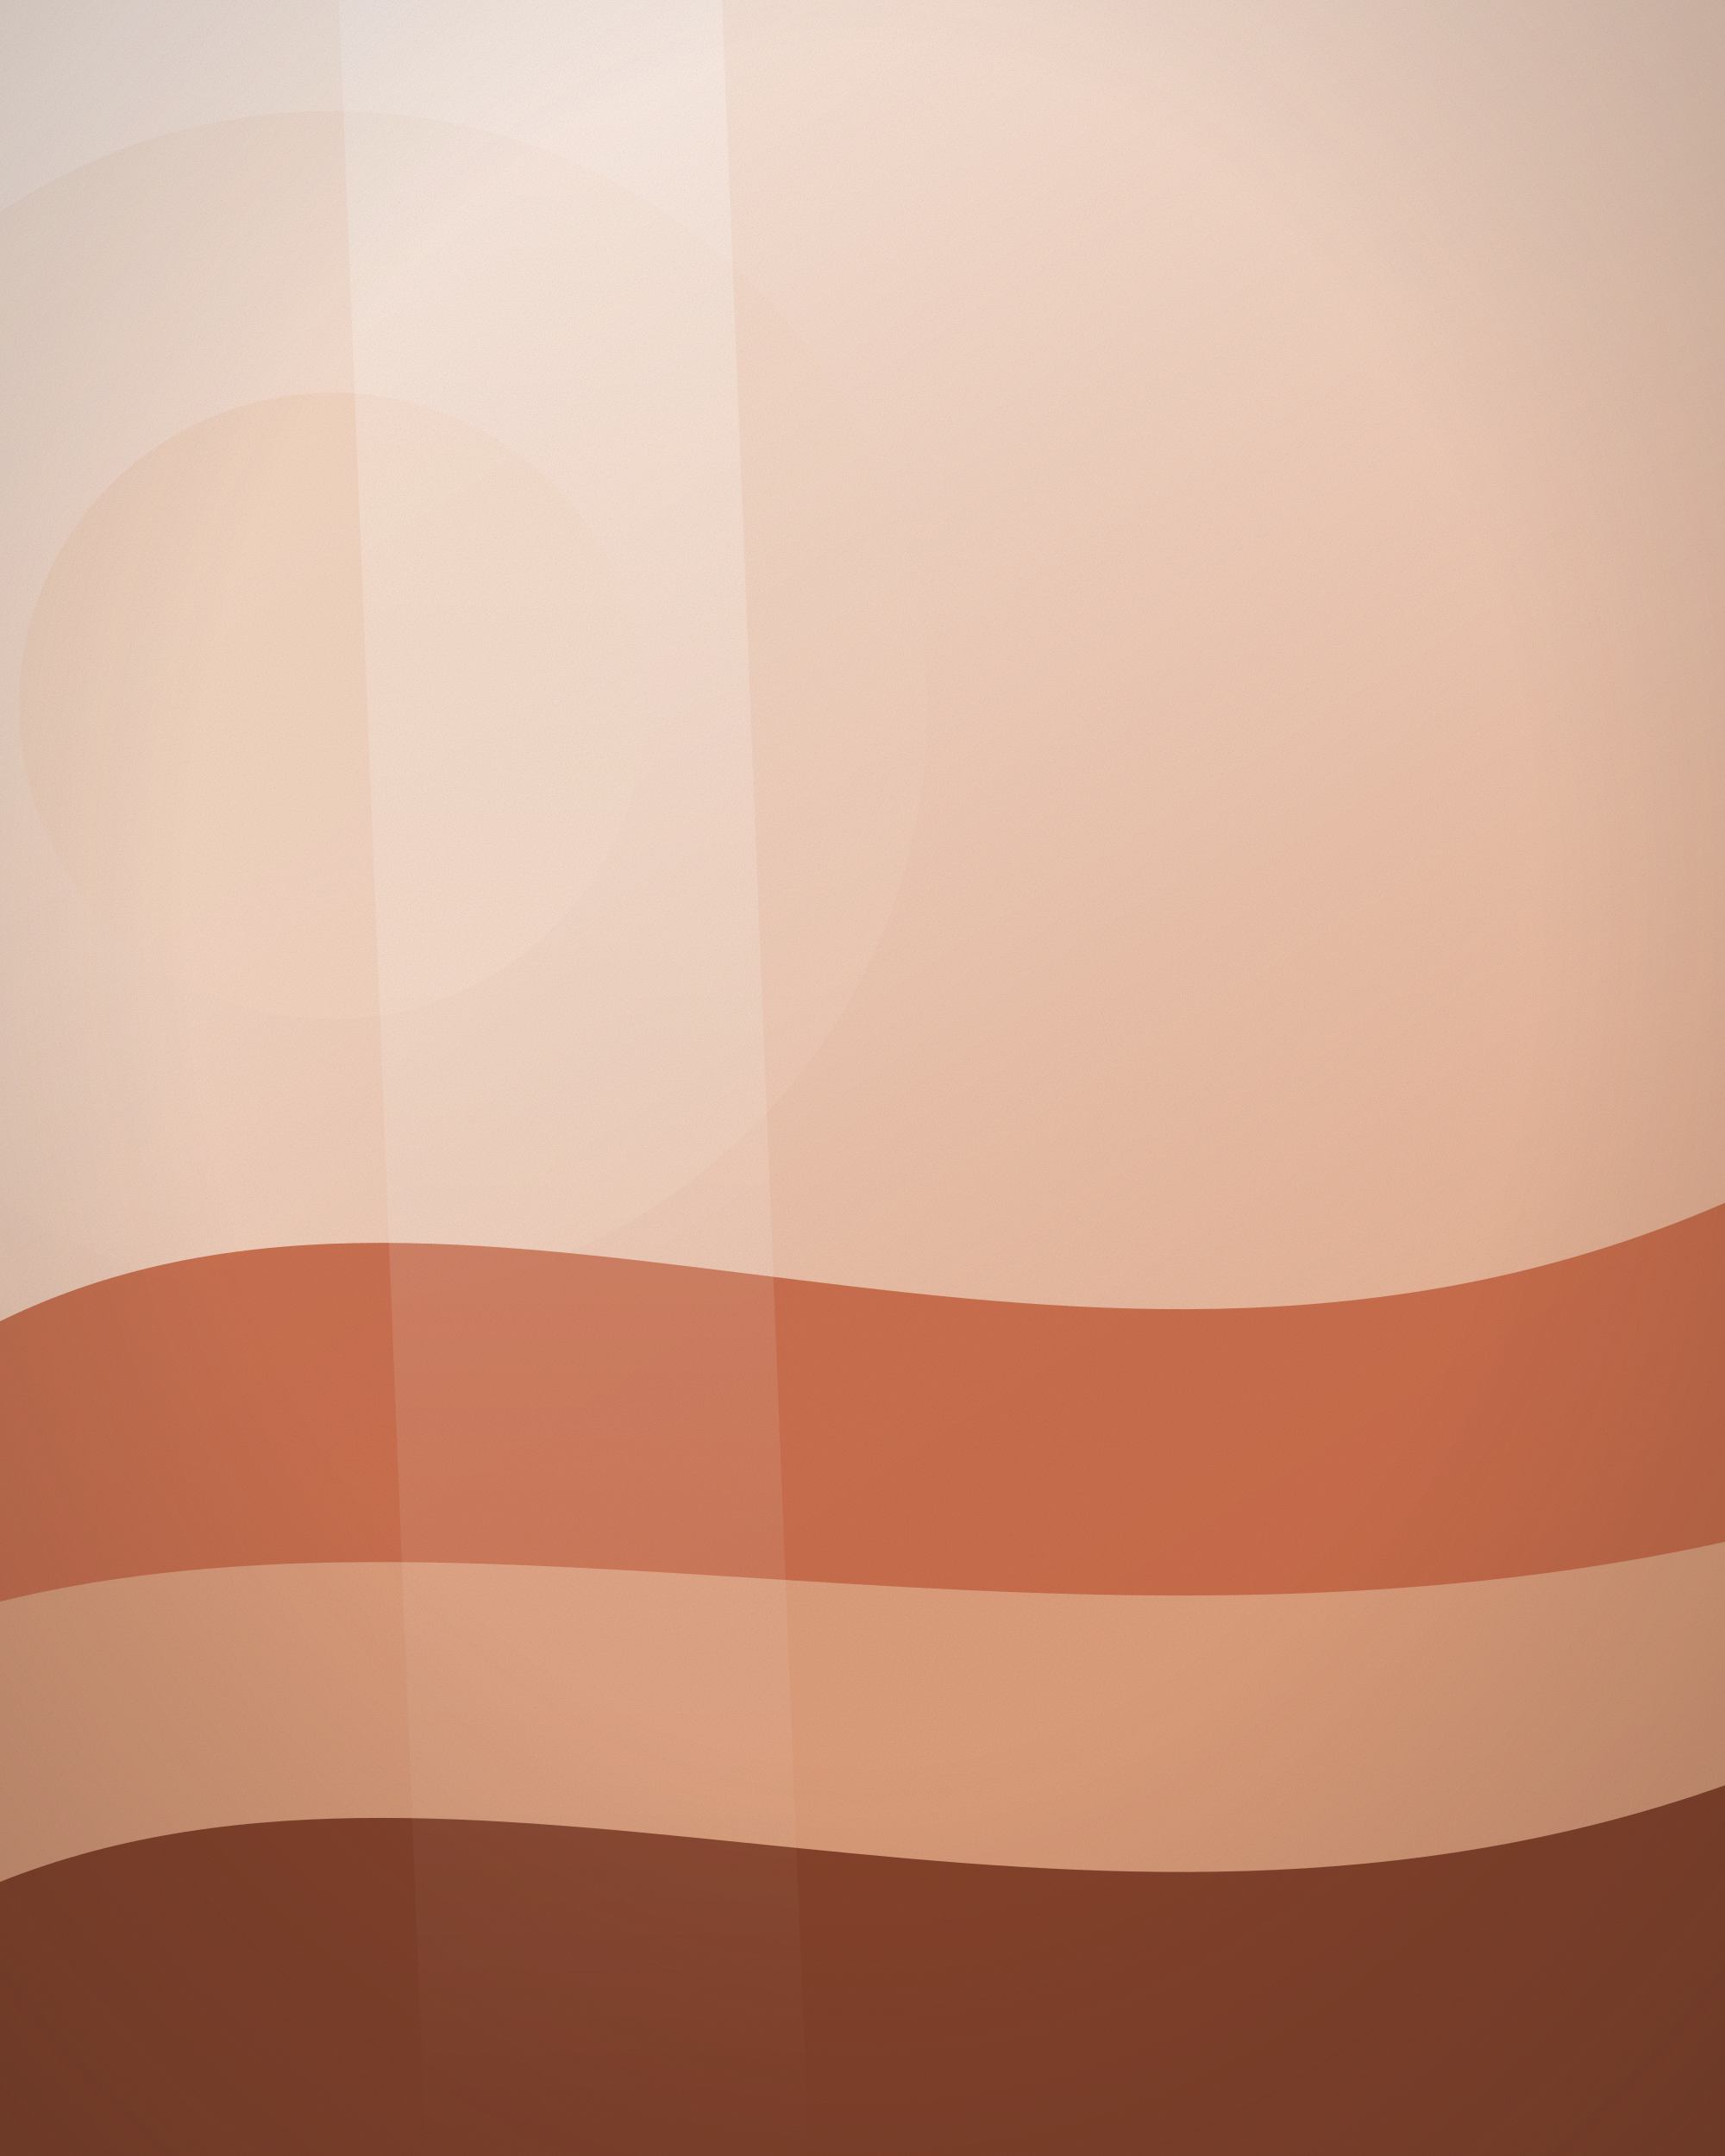
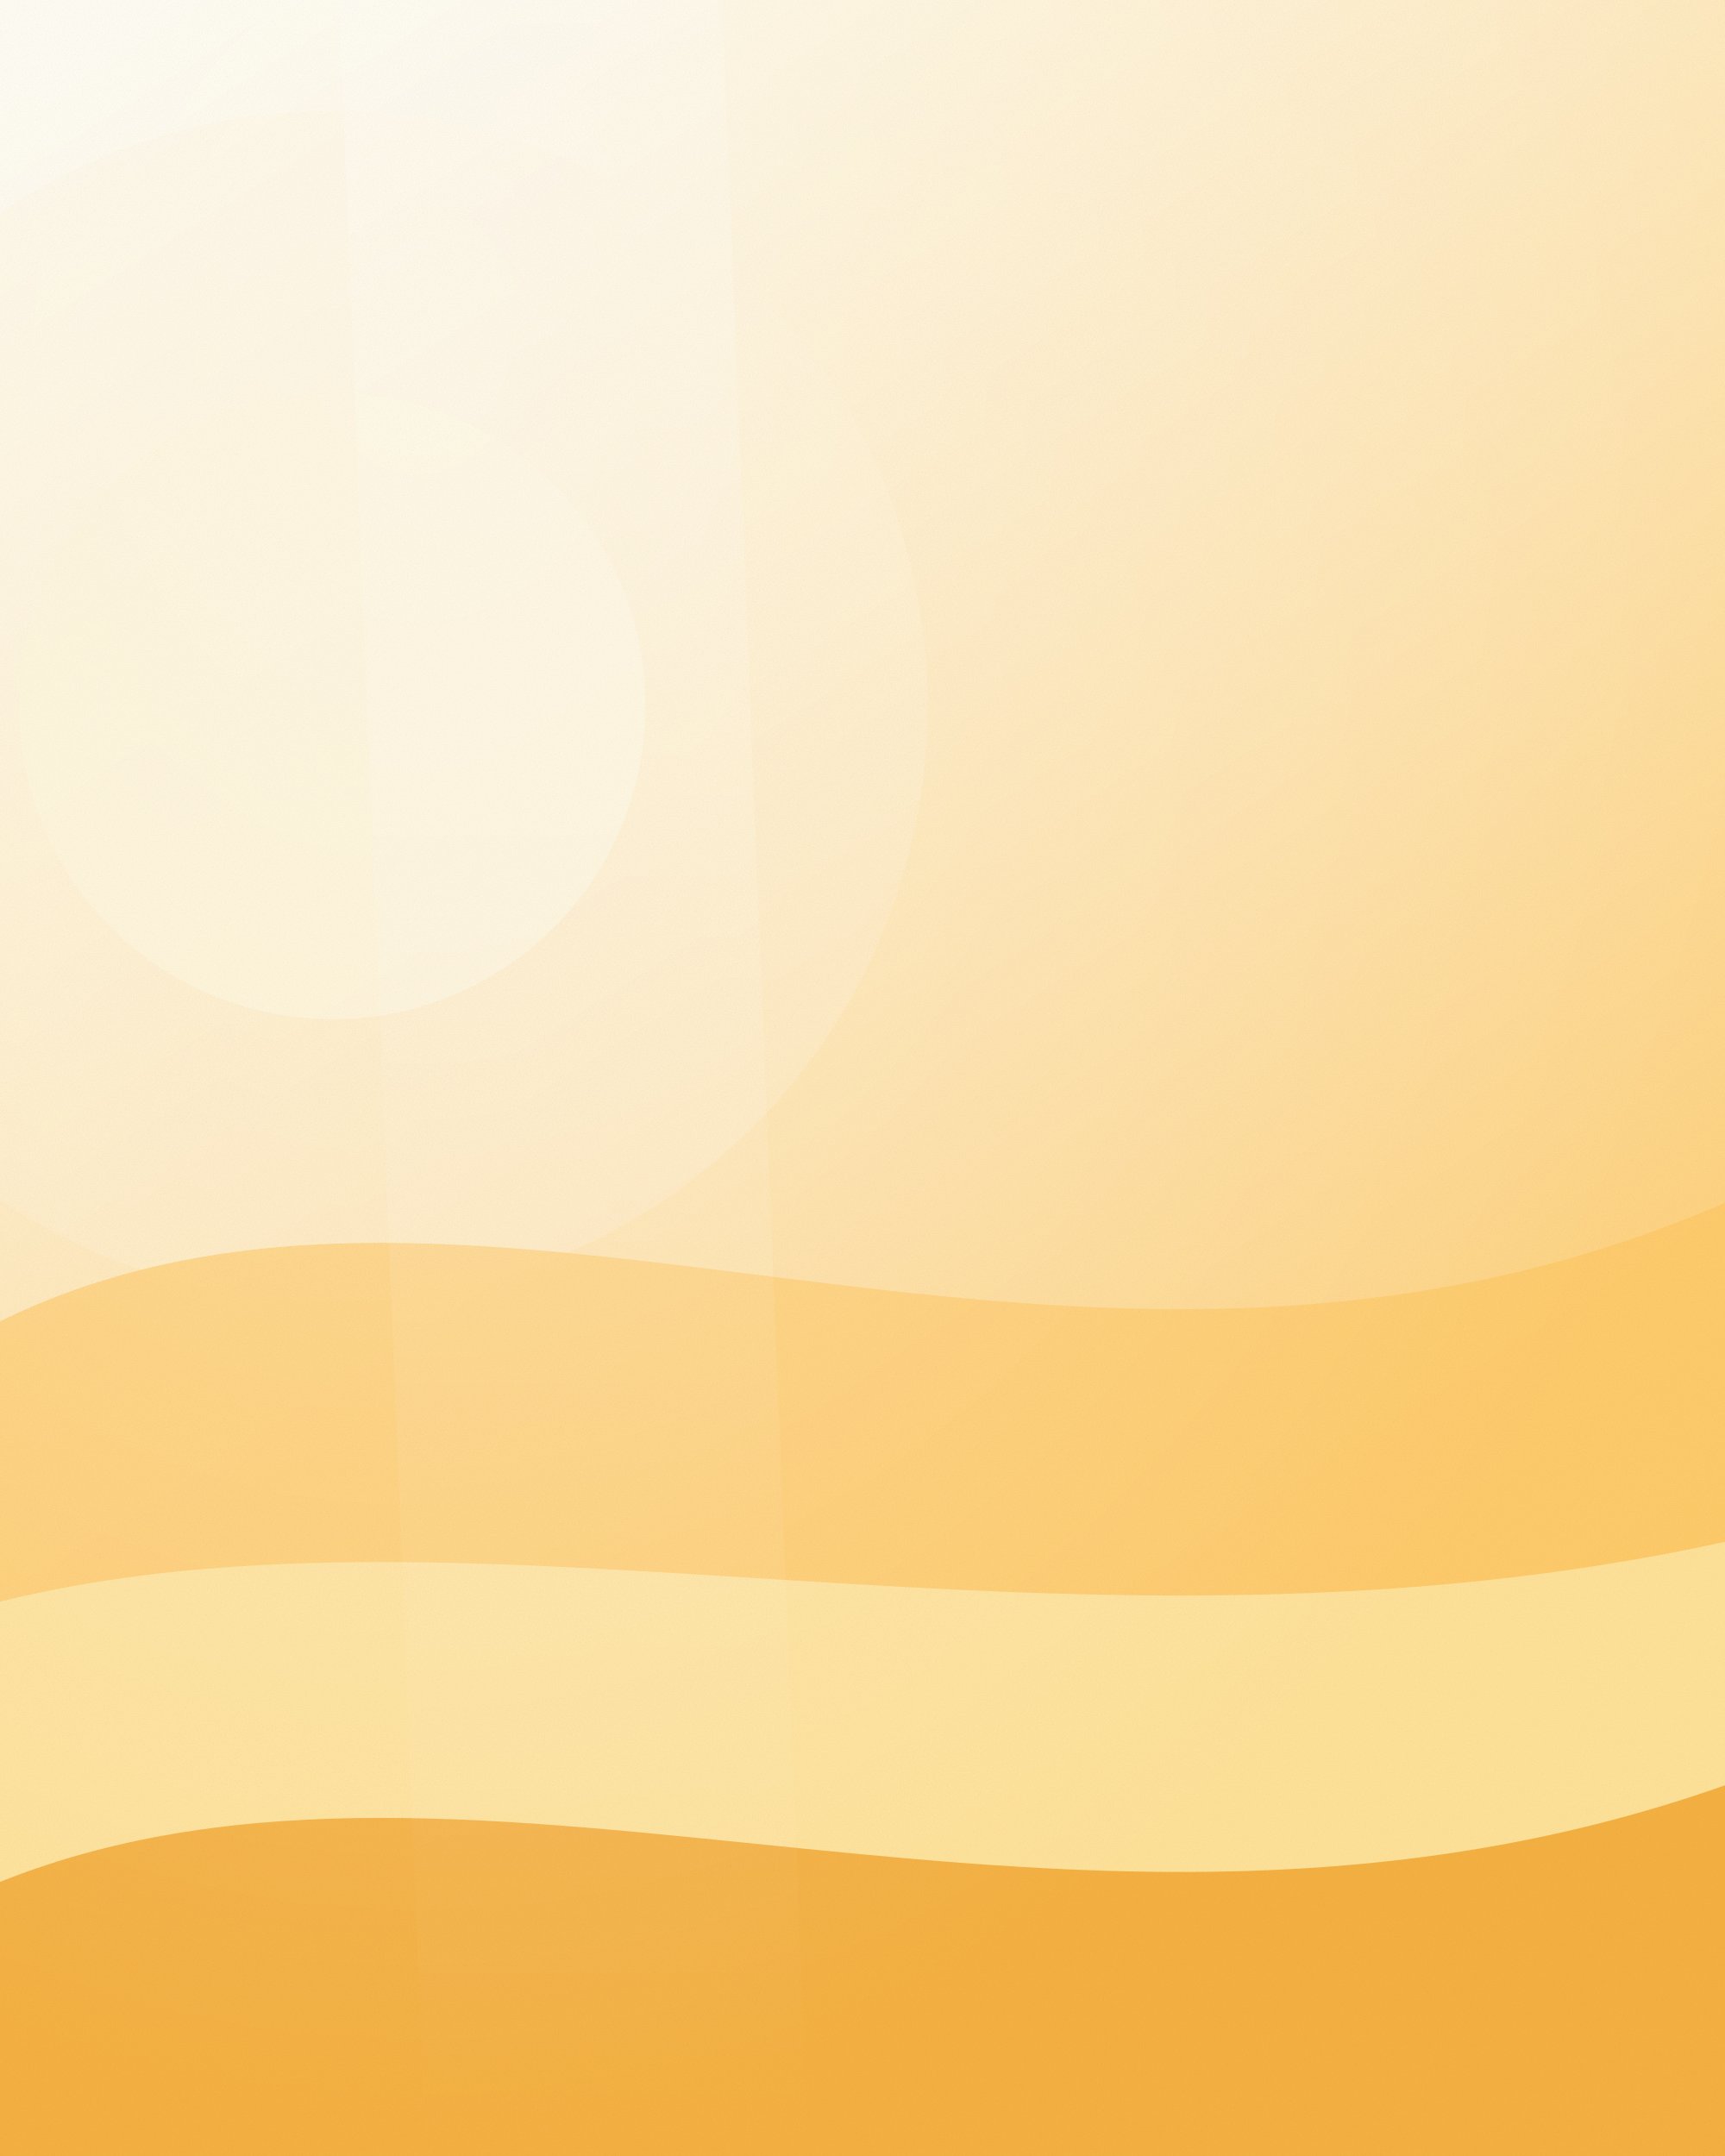
<svg xmlns="http://www.w3.org/2000/svg" viewBox="0 0 1400 1750" width="1400" height="1750" role="presentation">
  <defs>
    <linearGradient id="sky" x1="0.1" y1="0" x2="0.6" y2="1">
-       <stop offset="0%" stop-color="#FBEDE5" />
-       <stop offset="100%" stop-color="#DFA381" />
+       <stop offset="0%" stop-color="#FFFCEF" />
+       <stop offset="100%" stop-color="#FFCA69" />
    </linearGradient>
    <linearGradient id="shaft" x1="0" y1="0" x2="0" y2="1">
-       <stop offset="0%" stop-color="#FFFFFF" stop-opacity="0.5" />
+       <stop offset="0%" stop-color="#FFFFFF" stop-opacity="0.42" />
      <stop offset="100%" stop-color="#FFFFFF" stop-opacity="0" />
    </linearGradient>
-     <radialGradient id="vig" cx="50%" cy="42%" r="76%">
-       <stop offset="52%" stop-color="#2B2622" stop-opacity="0" />
-       <stop offset="100%" stop-color="#2B2622" stop-opacity="0.26" />
+     <radialGradient id="bloom" cx="24%" cy="16%" r="82%">
+       <stop offset="0%" stop-color="#FFFFFF" stop-opacity="0.38" />
+       <stop offset="100%" stop-color="#FFFFFF" stop-opacity="0" />
    </radialGradient>
    <filter id="grain" x="0" y="0" width="100%" height="100%">
      <feTurbulence type="fractalNoise" baseFrequency="0.9" numOctaves="3" stitchTiles="stitch" />
      <feColorMatrix type="saturate" values="0" />
    </filter>
  </defs>
  <rect width="1400" height="1750" fill="url(#sky)" />
-   <circle cx="269.7" cy="573" r="254.2" fill="#F2D3C0" opacity="0.85" />
-   <circle cx="269.7" cy="573" r="483" fill="#F2D3C0" opacity="0.3" />
-   <path d="M0 1072.5 C 392 880.2, 868 1207.1, 1400 976.3 L 1400 1750 L 0 1750 Z" fill="#C4623F" opacity="0.85" />
-   <path d="M0 1300 C 392 1203.1, 868 1367.9, 1400 1251.5 L 1400 1750 L 0 1750 Z" fill="#DFA381" opacity="0.9" />
-   <path d="M0 1527.5 C 392 1370.7, 868 1637.2, 1400 1449.1 L 1400 1750 L 0 1750 Z" fill="#7E3A22" opacity="0.9" />
-   <polygon points="275,0 585.9,0 656.4,1750 345.6,1750" fill="url(#shaft)" opacity="0.55" />
-   <rect width="1400" height="1750" fill="url(#vig)" />
-   <rect width="1400" height="1750" filter="url(#grain)" opacity="0.2" style="mix-blend-mode:multiply" />
+   <circle cx="269.7" cy="573" r="254.2" fill="#FFF3D2" opacity="0.85" />
+   <circle cx="269.7" cy="573" r="483" fill="#FFF3D2" opacity="0.3" />
+   <path d="M0 1072.5 C 392 880.2, 868 1207.1, 1400 976.3 L 1400 1750 L 0 1750 Z" fill="#FFCA69" opacity="0.85" />
+   <path d="M0 1300 C 392 1203.1, 868 1367.9, 1400 1251.5 L 1400 1750 L 0 1750 Z" fill="#FFE49F" opacity="0.9" />
+   <path d="M0 1527.5 C 392 1370.7, 868 1637.2, 1400 1449.1 L 1400 1750 L 0 1750 Z" fill="#F4AC38" opacity="0.9" />
+   <polygon points="275,0 585.9,0 656.4,1750 345.6,1750" fill="url(#shaft)" opacity="0.45" />
+   <rect width="1400" height="1750" fill="url(#bloom)" />
+   <rect width="1400" height="1750" filter="url(#grain)" opacity="0.11" style="mix-blend-mode:multiply" />
</svg>
